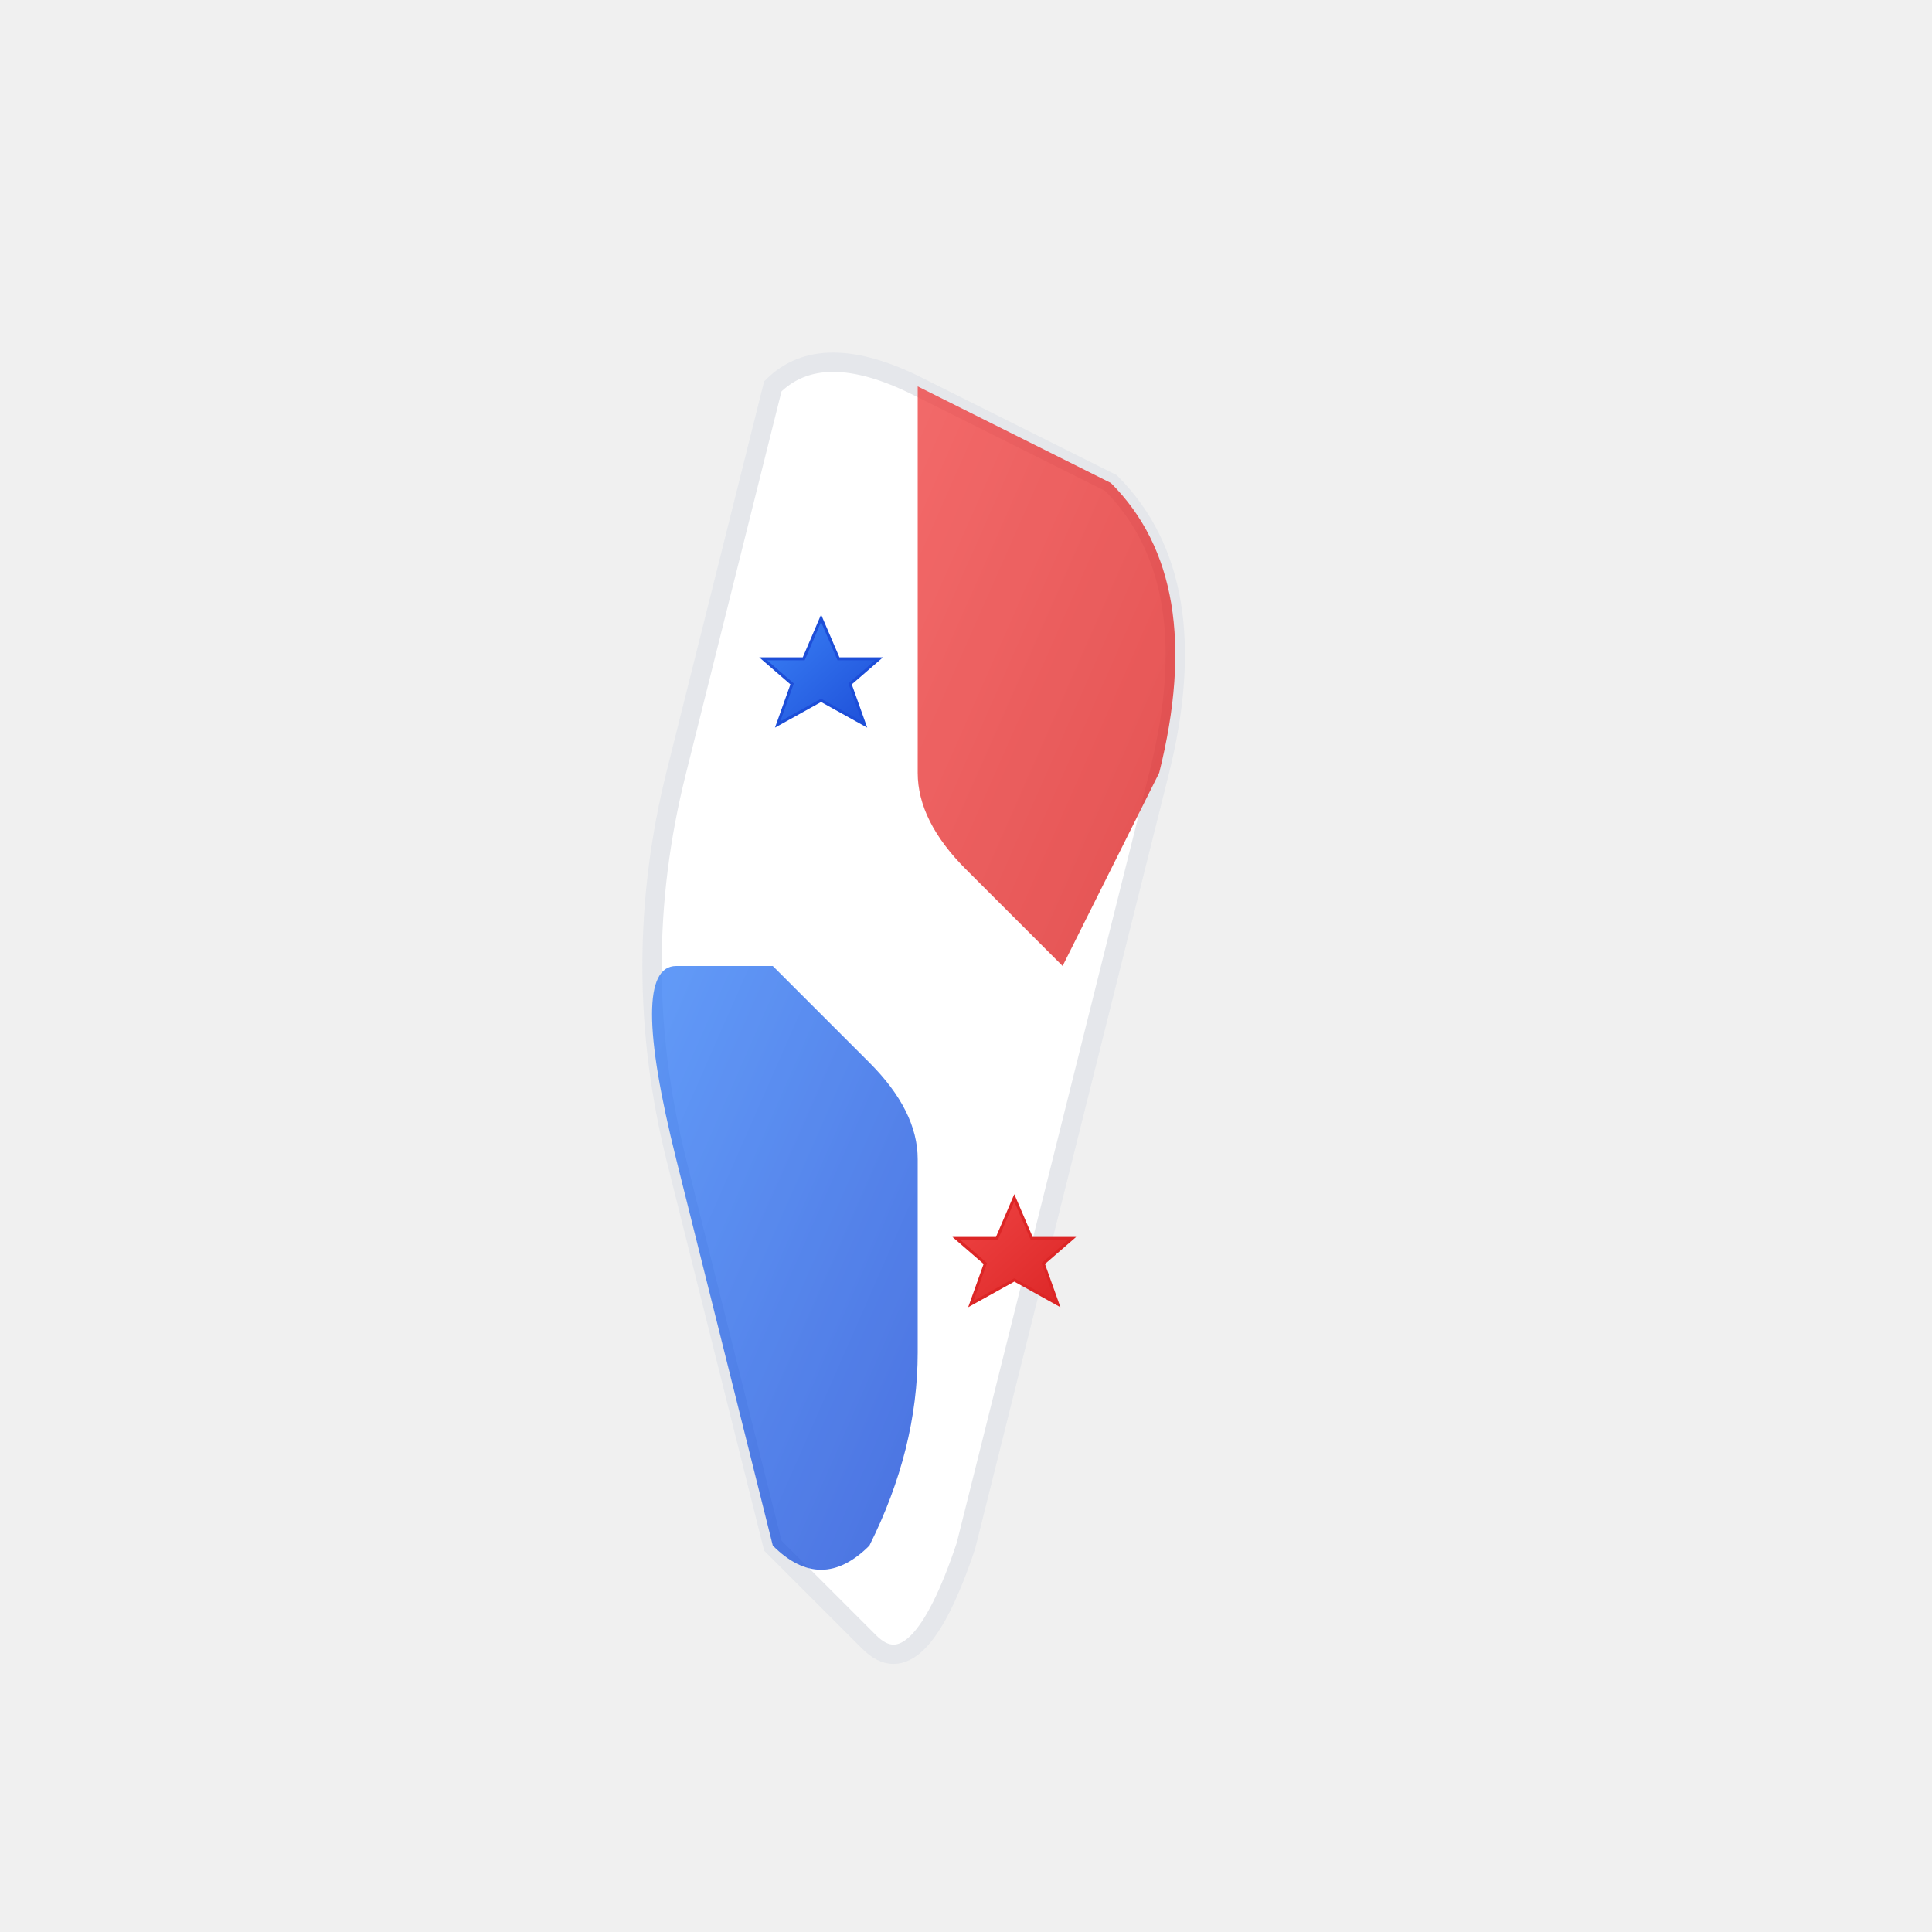
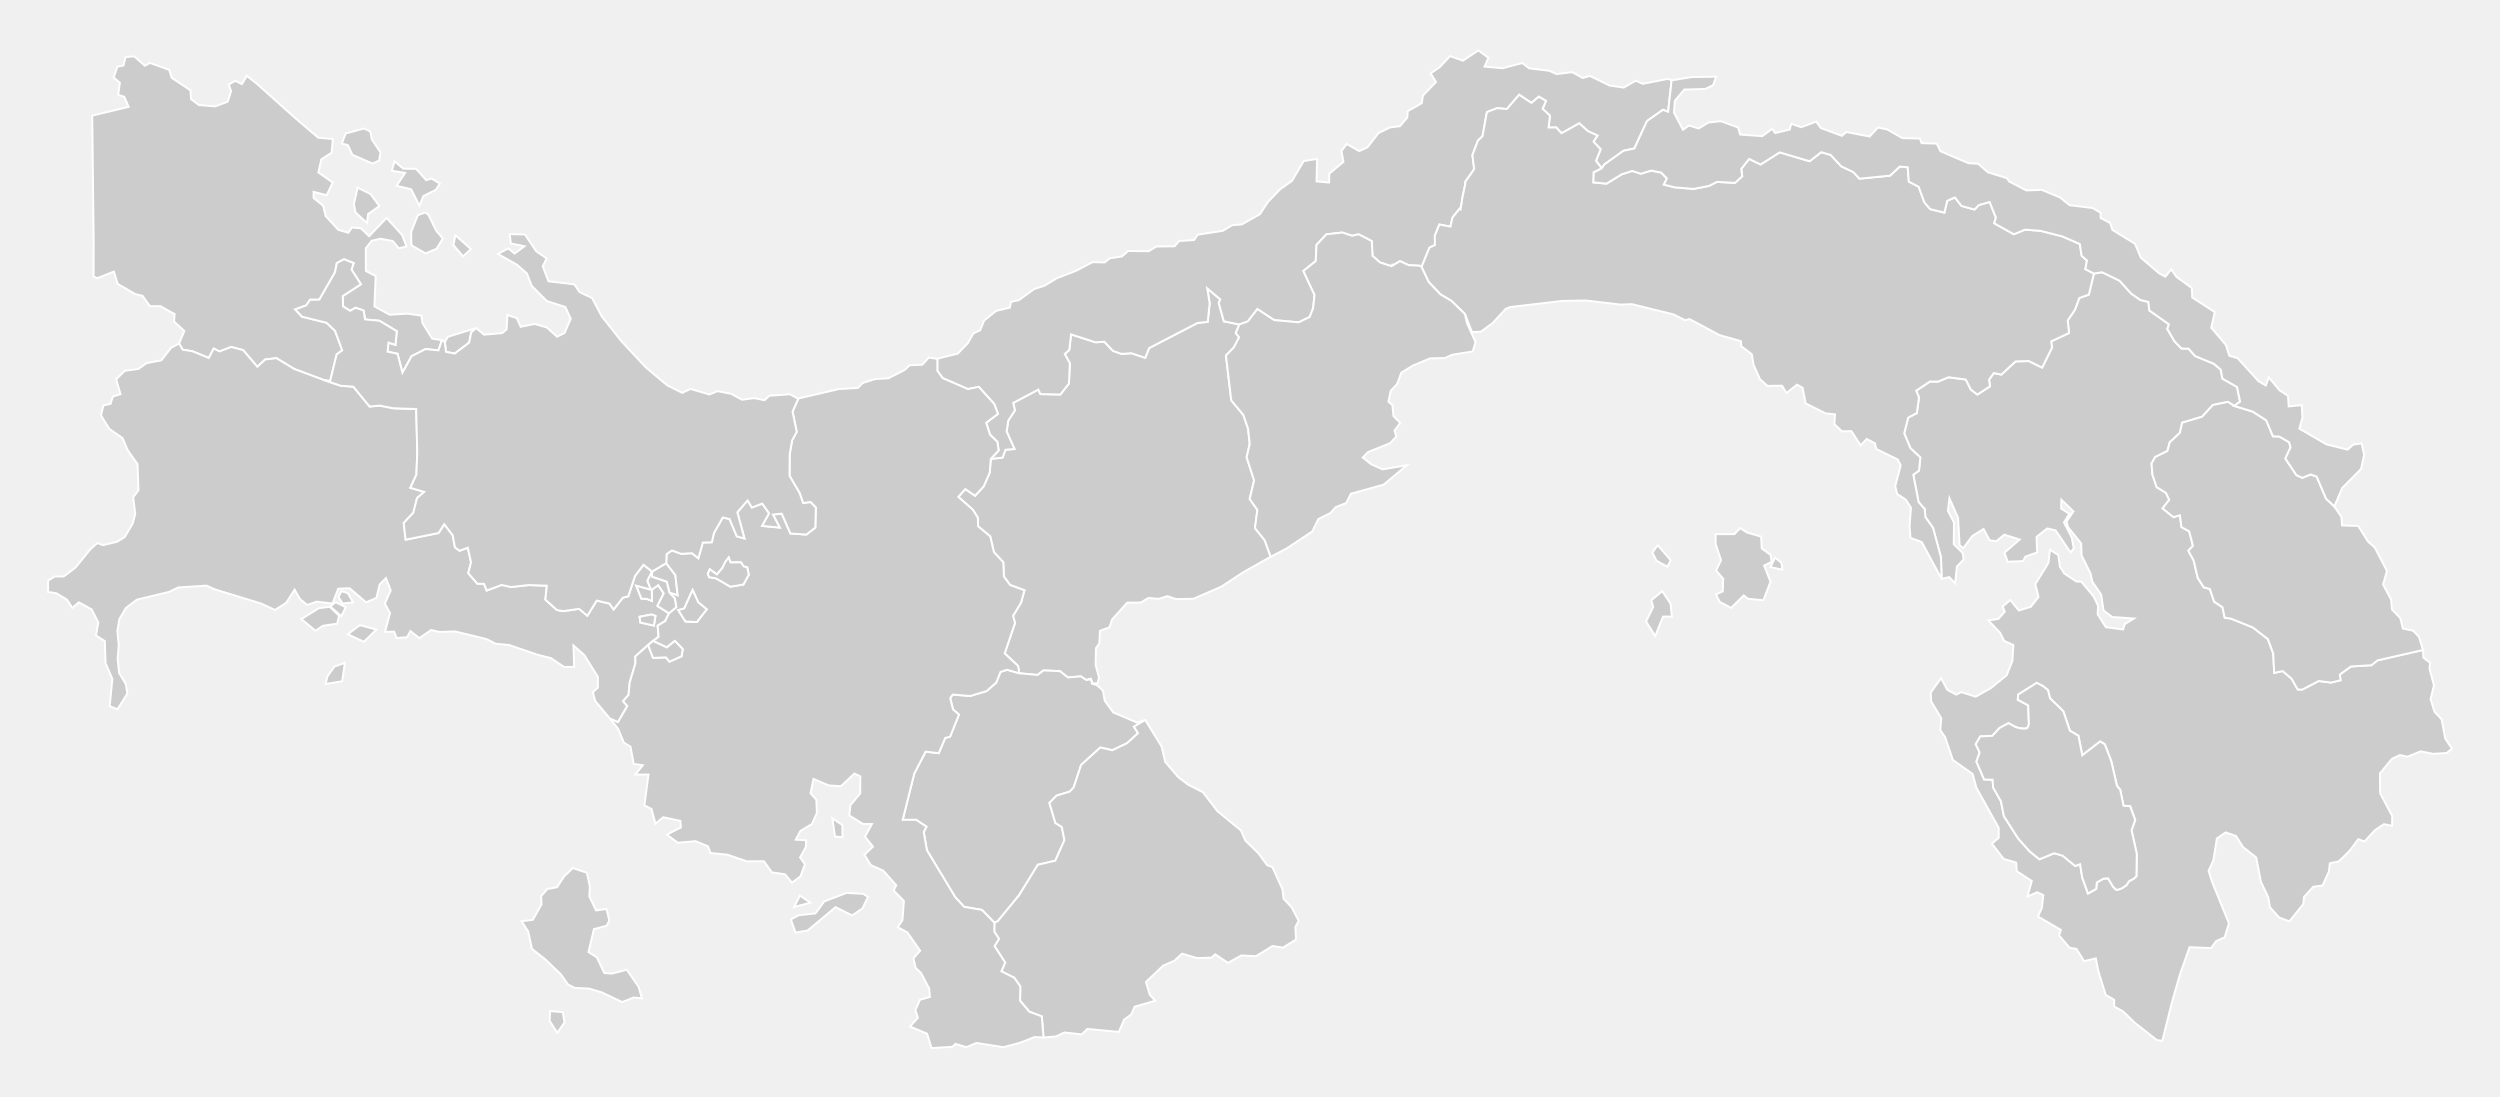
- <svg xmlns="http://www.w3.org/2000/svg" width="200" height="200" viewBox="0 0 200 200">
+ <svg xmlns="http://www.w3.org/2000/svg" xmlns:ns1="http://amcharts.com/ammap" version="1.1" viewBox="-12.24 525.172 636.477 279.068">
  <defs>
-     <linearGradient id="panamaRed" x1="0%" y1="0%" x2="100%" y2="100%">
-       <stop offset="0%" style="stop-color:#EF4444;stop-opacity:1" />
-       <stop offset="100%" style="stop-color:#DC2626;stop-opacity:1" />
-     </linearGradient>
-     <linearGradient id="panamaBlue" x1="0%" y1="0%" x2="100%" y2="100%">
-       <stop offset="0%" style="stop-color:#3B82F6;stop-opacity:1" />
-       <stop offset="100%" style="stop-color:#1D4ED8;stop-opacity:1" />
-     </linearGradient>
+     <style type="text/css">
+ 			.land
+ 			{
+ 				fill: #CCCCCC;
+ 				fill-opacity: 1;
+ 				stroke:white;
+ 				stroke-opacity: 1;
+ 				stroke-width:0.5;
+ 			}
+ 		</style>
+     <ns1:ammap projection="mercator" leftLongitude="-83.047" topLatitude="9.631" rightLongitude="-77.174" bottomLatitude="7.204" />
  </defs>
-   <path d="M80 40 Q85 35 95 40 Q105 45 115 50 Q125 60 120 80 Q115 100 110 120 Q105 140 100 160 Q95 175 90 170 Q85 165 80 160 Q75 140 70 120 Q65 100 70 80 Q75 60 80 40 Z" fill="#FFFFFF" stroke="#E5E7EB" stroke-width="2" />
-   <path d="M95 40 Q105 45 115 50 Q125 60 120 80 Q115 90 110 100 Q105 95 100 90 Q95 85 95 80 Q95 70 95 60 Q95 50 95 40 Z" fill="url(#panamaRed)" opacity="0.8" />
-   <path d="M80 100 Q85 105 90 110 Q95 115 95 120 Q95 130 95 140 Q95 150 90 160 Q85 165 80 160 Q75 140 70 120 Q65 100 70 100 Q75 100 80 100 Z" fill="url(#panamaBlue)" opacity="0.8" />
-   <g transform="translate(85,70)">
-     <path d="M0,-6 L1.8,-1.8 L6,-1.8 L3,0.8 L4.5,5 L0,2.5 L-4.5,5 L-3,0.8 L-6,-1.8 L-1.8,-1.8 Z" fill="url(#panamaBlue)" stroke="#1D4ED8" stroke-width="0.3" />
-   </g>
-   <g transform="translate(105,130)">
-     <path d="M0,-6 L1.8,-1.8 L6,-1.8 L3,0.8 L4.5,5 L0,2.5 L-4.5,5 L-3,0.8 L-6,-1.8 L-1.8,-1.8 Z" fill="url(#panamaRed)" stroke="#DC2626" stroke-width="0.3" />
+   <g>
+     <path id="PA-1" title="Bocas del Toro" class="land" d="M100.29,611.781l-0.903,2.599l-3.3,-0.331l-3.538,1.814l-2.339,4.207l-1.238,-4.828l-2.538,-0.533l0.231,-2.325l1.776,0.592l0.339,-3.485l-4.407,-2.646l-3.678,-0.349l-0.358,-2.261l-2.045,-0.709l-1.392,0.79l-1.807,-1.135l-0.069,-2.631l4.617,-3.017l-2.389,-3.712l0.539,-1.661l-2.454,-0.977l-1.826,0.972l-0.461,2.359l-3.998,6.961l-2.359,0.014l-0.963,1.435l-2.82,1.029l1.758,1.85l6.228,1.534l2.167,2.054l1.827,4.97l-1.417,1.053l-1.662,6.779l-1.657,-0.283l-7.478,-2.791l-4.528,-2.754l-2.87,0.33l-2.002,1.856l-3.619,-4.235l-3.044,-0.808l-2.96,1.146l-1.475,-0.748l-1.274,2.408l-4.152,-1.712l-2.485,-0.397l-0.926,-1.571l1.35,-3.188l-2.604,-2.411l0.118,-1.897l-3.587,-2.012l-2.681,-0.006l-1.902,-2.645l-1.847,-0.432l-4.466,-2.592l-0.964,-3.146l-4.289,1.724l-0.885,-0.492l0.014,-9.508l-0.363,-31.419l9.281,-2.242l-1.133,-2.563l-1.533,-0.48l0.426,-3.089l-1.59,-1.346l0.954,-2.73l1.552,-0.314l0.534,-2.141l2.207,-0.191l2.704,2.396l1.291,-0.718l4.93,1.769l0.604,2.013l4.784,3.191l0.152,2.229l1.972,1.513l4.16,0.353l3.219,-1.218l0.846,-2.665l-0.604,-1.68l1.654,-0.948l1.692,0.82l1.264,-2.099l2.495,1.977l9.814,8.784l5.854,4.985l3.729,0.351l-0.29,3.47l-2.638,1.688l-0.749,3.354l3.647,2.558l-1.534,3.242l-3.33,-0.874l0.006,1.576l2.423,1.973l0.64,2.629l3.219,3.493l2.542,0.762l0.897,-1.341l2.316,0.204l2.084,2.01l4.458,-4.662l3.938,4.342l1.129,2.942l-1.969,0.437l-1.534,-1.835l-3.127,-0.583l-2.257,0.525l-1.478,1.923l0.03,5.768l2.489,1.281l-0.319,7.717l3.851,2.127l4.632,-0.263l3.474,0.495l0.26,1.892l2.49,3.962L100.29,611.781zM80.43,557.884l1.592,0.757l0.406,2.042l2.2,3.266l-0.347,2.099l-1.681,0.758l-5.123,-2.215l-1.159,-2.479l-1.533,-0.379l0.984,-2.566L80.43,557.884zM88.188,566.25l2.257,1.865l3.244,0.06l2.576,2.856l1.361,-0.408l2.113,1.281l-1.072,1.633l-3.126,1.546l-1.014,2.446l-2.083,-4.166l-3.706,-0.904l2.142,-3.264l-3.358,-0.554L88.188,566.25zM78.809,572.954l3.271,1.604l2.259,3.089l-2.866,2.011l-0.29,2.273l-2.923,-2.711l-0.406,-2.098L78.809,572.954zM95.976,579.278l0.811,0.496l2.026,4.137l1.679,1.981l-1.592,2.622l-2.808,1.165l-3.591,-2.068l-0.058,-3.438l1.708,-4.225L95.976,579.278zM103.706,585.076l3.938,3.496l-1.998,1.895l-2.461,-2.914L103.706,585.076zM108.994,608.697l-1.268,1.11l-0.53,2.605l-3.677,2.779l-2.229,-0.441l-0.287,-2.502l0.792,-1.339L108.994,608.697z" />
+     <path id="PA-2" title="Coclé" class="land" d="M240.01,641.991L242.981,641.693L243.738,639.669L246.031,639.479L244.035,635.039L244.44,632.272L246.149,629.643L245.708,627.736L252.119,624.345L252.651,625.496L257.699,625.608L259.892,622.832L260.135,617.68L258.827,615.276L259.983,614.281L260.445,610.296L266.647,612.315L268.916,612.165L271.109,614.495L273.317,615.266L275.805,615.089L279.319,616.27L280.313,613.782L292.608,607.401L295.235,607.1L295.728,602.417L295.108,598.593L298.442,601.38L298.049,602.307L299.342,606.966L303.291,607.778L302.377,609.944L303.225,611.045L301.917,613.574L299.873,615.695L301.24,627.124L304.311,630.803L305.515,634.344L305.927,638.177L305.144,641.616L307.045,647.46L305.916,652.208L307.873,654.98L307.264,659.624L309.753,662.731L311.26,666.913L304.3,670.839L298.655,674.56L291.592,677.611L287.191,677.698L284.962,676.942L282.791,677.64L280.156,677.407L278.188,678.57L274.742,678.6L270.892,682.871L270.226,684.877L267.794,685.777L267.648,688.974L266.781,690.165L266.694,694.523L267.563,697.632L267.186,699.113L265.941,699.172L265.449,697.951L264.307,698.3L262.91,697.368L259.65,697.657L257.585,696.031L253.418,695.869L251.917,697.013L247.252,696.572L246.956,694.732L243.539,691.512L246.167,683.791L245.668,681.972L247.702,678.592L248.572,675.462L244.89,674.092L243.333,671.935L243.192,668.337L240.793,665.727L239.862,661.735L236.779,659.173L236.689,656.952L235.4,654.908L231.728,651.681L233.513,649.676L235.997,651.379L238.192,649.013L239.738,645.489z" />
+     <path id="PA-3" title="Colón" class="land" d="M413.34,545.637l-0.9,8.011l-1.303,-0.527l-4.055,2.853l-3.232,7.004l-2.766,0.581l-4.915,3.519l-0.629,0.97l-1.453,-1.956l1.183,-2.898l-1.814,-1.96l0.999,-1.555l-2.439,-1.122l-2.188,-1.99l-4.51,2.538l-1.349,-1.474h-1.961l0.364,-3.011l-1.876,-1.732l0.851,-2.023l-1.824,-1.077l-1.877,1.592l-3.122,-2.081l-3.119,3.634l-2.508,-0.215l-2.579,0.999l-1.124,6.161l-1.159,1.082l-1.409,3.705l0.444,3.513l-0.694,1.078l-1.563,2.187v0.582l-0.812,3.848l-0.087,0.757l-0.289,1.778l-0.173,-0.204l-1.883,2.331l-0.55,2.331l-2.808,-0.524l-1.162,2.864l0.037,2.358l-1.409,0.677l-1.896,4.646l-0.168,0.176l-0.469,-0.232l-2.75,-0.146l-2.229,-1.02l-2.126,1.297l-2.973,-0.983l-1.883,-1.683l-0.177,-3.729l-3.342,-1.74l-1.621,0.378l-2.57,-0.831l-4.039,0.462l-2.509,2.71l-0.184,4.095l-3.152,2.524l2.847,6.096l-0.374,3.422l-0.872,2.199l-2.815,1.357l-6.235,-0.566l-4.261,-2.809l-2.446,3.152l-2.142,0.767l-3.949,-0.813l-1.293,-4.659l0.393,-0.927l-3.333,-2.787l0.62,3.824l-0.493,4.683l-2.626,0.302l-12.296,6.381l-0.993,2.487l-3.514,-1.181l-2.488,0.177l-2.208,-0.771l-2.193,-2.33l-2.269,0.15l-6.202,-2.02l-0.462,3.985l-1.156,0.995l1.308,2.403l-0.243,5.152l-2.193,2.776l-5.048,-0.112l-0.532,-1.151l-6.411,3.392l0.442,1.906l-1.709,2.63l-0.405,2.767l1.997,4.439l-2.293,0.19l-0.757,2.024l-2.971,0.298l2.006,-2.163l-0.343,-2.183l-1.848,-1.771l-0.999,-3.081l3,-2.248l-0.948,-2.52l-3.932,-4.369l-2.764,0.574l-6.433,-2.789l-1.355,-1.875l0.002,-3.028l0.377,-0.111l1.039,-0.307l3.766,-0.902l2.577,-2.679l1.39,-2.445l1.736,-0.844l1.042,-2.476l3.01,-2.446l3.532,-0.845l0.261,-1.455l2.056,-0.466l3.85,-2.797l2.665,-0.873l3.184,-1.922l4.922,-1.894l4.053,-2.155l3.126,0.058l1.303,-1.049l3.098,-0.465l1.593,-1.399l5.21,0.059l1.969,-1.194l4.631,-0.059l1.159,-1.34l3.821,-0.262l0.897,-1.341l6.37,-0.99l2.431,-1.428l2.432,-0.204l4.63,-2.622l2.028,-3.089l3.039,-3.177l3.099,-2.215l2.981,-5.043l3.387,-0.524l-0.116,5.713l3.186,0.291l0.058,-2.272l3.59,-2.974l-0.492,-2.799l1.331,-1.778l3.185,1.831l2.113,-0.985l2.78,-3.615l2.923,-1.428l2.549,-0.321l1.881,-2.216l0.087,-1.604l3.59,-2.042l0.289,-1.924l3.329,-3.472l-1.36,-2.187l2.317,-1.604l2.633,-2.801l3.271,1.167l3.938,-2.625l2.548,1.896l-0.984,2.247l4.574,0.409l5.037,-1.314l1.766,1.342l5.064,0.613l1.942,0.846l3.908,-0.496l2.72,1.487l1.795,-0.524l5.039,2.45l3.589,0.524l3.039,-1.75l1.824,0.788l6.398,-1.255L413.34,545.637zM342.312,592.534h0.058l-0.347,0.088L342.312,592.534z" />
+     <path id="PA-4" title="Chiriquí" class="land" d="M153.764,670.682l-1.17,2.362l0.912,2.29l-3.753,-1.017l0.401,0.939l0.892,2.322l1.425,0.071l1.274,0.505l-0.044,-2.844l1.631,-1.174l1.408,2.094l-1.606,3.207l2.944,1.86l-0.939,1.979l-1.95,1.189l0.245,2.845l-1.408,1.042l-1.26,1.039l-3.262,2.909l0.035,1.733l-1.457,4.877l-0.287,3.186l-1.417,1.593l1.088,1.232l-2.378,4.125l-2.01,-0.905l-3.793,-4.526l-0.578,-2.209l1.274,-1.191v-2.729l-3.474,-5.549l-2.75,-2.441l0.173,5.463h-2.577l-3.329,-2.237l-3.445,-0.871l-7.208,-2.47l-3.416,-0.319l-2.345,-1.192l-8.019,-1.946l-3.908,0.146l-2.171,-0.495l-2.982,2.063l-2.286,-1.802l-0.838,1.569l-2.666,0.204l-0.636,-1.628l-2.317,0.059l1.273,-4.767l-1.33,-2.44l1.506,-3.343l-1.216,-3.139l-1.593,1.598l-0.839,3.459l-2.635,1.105l-4.197,-3.575l-2.895,0.117l-1.447,3.777l-3.996,-0.494l-2.462,0.843l-1.851,-1.541l-1.332,-2.354l-2.171,3.371l-2.837,1.802l-3.503,-1.627l-11.782,-3.604l-2.142,-0.959l-7.208,0.465l-2.345,1.134l-8.193,1.976l-2.809,2.151l-1.621,2.761l-0.521,2.993l0.347,3.721l-0.289,3.34l0.376,3.661l1.708,2.876l0.407,2.382l-2.521,4.009l-1.976,-0.784l0.672,-6.934l-1.739,-4.029l-0.18,-5.591l-2.249,-1.446l0.588,-3.32l-1.692,-3.327l-3.269,-1.788l-1.654,1.422l-1.362,-2.108l-2.712,-1.627l-2.08,-0.333L0,672.975l1.707,-1.024l2.276,-0.019l3.009,-2.27l3.685,-4.564l1.858,-1.664l1.424,0.532l3.613,-0.862l1.962,-1.235l2.019,-3.423l0.634,-2.485l-0.517,-4.198l1.348,-1.771l-0.25,-6.688l-2.458,-3.432l-1.35,-3.166l-3.355,-2.324l-2.142,-3.459l0.635,-2.544l1.811,-0.388l0.582,-1.852l1.935,-0.617l-1.085,-3.794l2.179,-2.145l3.471,-0.479l2.08,-1.475l3.771,-0.728l2.47,-3.184l2.033,-1.084l0.926,1.571l2.485,0.397l4.152,1.712l1.274,-2.408l1.475,0.748l2.96,-1.146l3.044,0.808l3.619,4.235l2.002,-1.856l2.87,-0.33l4.528,2.754l7.478,2.791l4.353,1.463l3.217,0.251l4.139,5.051l2.556,-0.239l3.55,0.685l5.744,0.182l0.283,10.932l-0.225,5.811l-1.545,3.317l3.513,1.051l-1.799,1.568l-0.951,3.741l-2.447,2.598l0.484,4.251l8.391,-1.698l1.436,-2.259l2.147,2.807l0.592,3.105l1.174,0.867l2.089,-0.793l0.828,3.743l-0.711,2.759l2.322,2.673l1.704,0.043l0.676,1.698l3.817,-1.421l2.386,0.525l4.447,-0.498l4.661,0.163l-0.381,3.541l2.927,2.635l1.537,0.314l4.119,-0.601l2.106,1.763l2.388,-3.867l3.234,0.765l1.063,1.5l2.34,-2.982l1.39,-0.376l1.729,-5.183l2.164,-2.841L153.764,670.682zM153.617,681.617l-3.017,0.578l0.172,1.45l3.466,0.788l0.394,-2.458L153.617,681.617zM153.764,670.682l3.609,-2.133l2.334,3.047l0.598,5.172l-2.113,-0.705l-0.697,-2.771l-3.724,-1.276L153.764,670.682zM74.698,675.663l1.621,0.523l1.332,2.326l-2.692,0.319l-1.043,-1.686L74.698,675.663zM73.25,678.512l2.548,1.249l-1.158,2.297l-2.808,-2.528L73.25,678.512zM71.716,679.646l2.345,2.267l-0.434,2.035l-3.677,0.552l-1.853,1.278l-3.619,-2.993l4.429,-2.761L71.716,679.646zM79.387,684.324l4.198,1.133l-3.184,3.108l-4.112,-1.916L79.387,684.324zM75.566,693.941l-0.695,4.678l-4.226,0.697l0.492,-1.976l1.766,-2.469L75.566,693.941z" />
+     <path id="PA-5" title="Darién" class="land" d="M520.841,594.819l2.078,-0.345l4.433,2.141l2.991,3.291l2.332,1.632l2.057,0.501l0.236,2.174l4.992,3.532l-0.419,1.177l1.817,3.113l1.781,1.864l1.813,0.031l1.659,1.884l4.807,1.977l1.729,1.503l0.417,2.259l3.73,2.147l0.772,3.72l-1.489,1.101l-1.629,-1.046l-3.813,0.812l-2.754,2.982l-5.064,1.516l-0.575,2.576l-2.595,2.431l-0.58,2.191l-3.119,1.544l-0.927,1.651l0.222,2.83l1.084,3.179l2.363,1.469l0.837,1.776l-1.693,2.176l2.782,2.225l1.614,-0.495l0.416,3.036l1.972,1.079l0.946,3.683l-1.176,1.244l1.355,2.485l1.04,4.417l1.515,2.406l1.561,0.434l1.105,3.233l2.113,1.406l0.572,2.669l1.537,0.217l5.626,2.262l3.828,2.964l1.369,3.689l0.234,4.92l2.141,-0.478l2.294,1.958l1.565,2.738l1.108,0.041l4.253,-2.196l3.111,0.403l2.418,-0.588l-0.18,-1.465l2.851,-2.053l5.192,-0.31l1.559,-1.243l11.567,-2.645l0.122,1.976l1.705,1.271l-0.165,1.537l1.135,4.224l-0.857,3.529l1.012,3.215l1.802,1.918l0.924,4.895l1.697,2.569l-1.321,1.095l-3.427,0.22l-3.23,-0.64l-3.313,1.368l-1.944,-0.411l-2.087,0.993l-2.999,3.669l0.047,5.062l3.062,5.782l-0.013,2.498l-2.088,-0.416l-2.312,1.565l-2.634,2.846l-1.587,-0.581l-2.218,2.979l-2.758,2.671l-2.256,0.471l-0.233,2.081l-1.644,3.596l-2.338,0.303l-2.368,2.589l-0.159,1.795l-3.576,4.439l-2.568,-0.985l-2.372,-2.61l-0.4,-2.515l-1.892,-3.974l-1.202,-6.206l-3.354,-2.64l-1.779,-2.807l-2.653,-0.923l-2.229,1.559l-0.903,5.62l-1.204,2.582l0.836,2.719l4.347,10.688l-1.089,3.534l-2.158,0.976l-1.307,1.779l-5.471,-0.23l-2.394,6.756l-2.108,7.305l-2.434,9.773l-1.354,-0.155l-5.676,-4.463l-2.953,-2.87l-2.286,-1.247l0.028,-1.682l-2.171,-1.276l-1.882,-6.061l-0.637,-3.247l-2.982,0.725l-1.968,-3.133l-1.737,-0.29l-2.663,-3.132l0.464,-1.393l-5.849,-3.423l1.011,-2.205l0.35,-3.249l-1.563,-0.726l-2.461,1.103l1.101,-3.976l-3.85,-2.495l-0.116,-2.177l-3.185,-0.928l-3.012,-3.889l1.737,-1.509v-2.525l-5.703,-10.275l-0.926,-3.426l-5.038,-3.572l-1.997,-5.865l-1.216,-1.742l0.261,-2.991l-2.577,-4.328l-0.115,-2.236l2.635,-3.66l1.592,2.963l2.287,1.22l1.273,-0.64l3.677,1.162l3.938,-2.235l3.937,-3.226l1.447,-3.631l0.261,-4.039l-2.344,-1.075l-1.016,-2.033l-3.01,-3.168l2.576,-0.407l1.621,-1.831l-0.578,-1.278l1.969,-1.686l2.17,2.674l3.069,-0.959l1.939,-2.499l-0.811,-3.256l3.329,-5.407l0.405,-3.372l2.113,1.366l0.405,2.937l1.13,1.773l3.097,2.034l1.217,0.029l3.155,3.778l1.129,2.413l-0.116,2.093l2.085,3.312l4.399,0.582l0.435,-1.365l2.316,-1.425l-5.5,-0.378l-2.229,-1.656l-0.608,-4.04l-2.257,-3.313l-0.464,-2.093l-2.259,-4.593l-0.116,-3.053l-3.357,-4.158l-0.348,-1.425l1.738,-2.559l-3.069,-2.967l-0.059,2.239l2.085,1.337l-1.36,2.211l1.997,3.867l0.492,2.732l-0.812,1.019l-3.821,-5.612l-2.142,-0.494l-2.692,2.152l0.145,3.954l-2.981,1.075l-0.608,1.134l-3.908,0.174l-0.81,-2.325l3.85,-3.343l-3.908,-1.223l-2.026,1.658l-1.732,-0.236l-1.51,-2.875l-2.866,1.773l-2.287,3.082l-0.951,-0.703l-0.389,-6.977l-2.2,-5.003l-0.396,3.208l1.553,2.99l-0.063,5.488l2.278,2.271l0.227,1.661l-1.714,1.771l-0.429,4.275l-1.535,-1.6l-1.917,0.466l-0.161,-5.479l-2.026,-7.498l-1.942,-2.756l-0.165,-2.013l-1.577,-1.823l-1.343,-6.933l1.447,-1.056l0.346,-3.341l-2.512,-2.365l-1.597,-3.792l1.014,-3.996l2.199,-1.151l0.563,-3.953l-0.716,-1.758l3.521,-2.354l1.99,0.052l2.709,-1.117l4.398,0.57l1.31,2.586l1.648,1.246l3.214,-2.09l-0.245,-1.691l1.196,-1.692l1.924,0.397l3.629,-3.363l3.373,-0.092l3.392,1.674l2.525,-5.116l-0.224,-1.573l4.538,-2.107l-0.323,-3.213l1.833,-2.713l1.105,-2.996l2.442,-0.872L520.841,594.819zM500.938,710.288l-1.84,-0.997l-2.263,1.213l-1.842,2.01l-3.063,0.156l-1.173,1.965l1.006,2.107l-0.823,2.345l1.954,4.525l2.171,0.071l0.125,1.971l1.979,3.49l0.777,3.827l3.641,5.696l2.896,3.238l2.501,2.038l3.737,-1.542l2.151,0.597l3.219,2.652l1.249,-0.462l0.519,3.326l1.482,4.136l2.074,-1.16l0.183,-1.664l1.683,-0.949l1.186,-0.084l1.228,2.092l0.751,0.754l0.433,0.06l1.07,-0.359l1.188,-0.811l0.663,-1.019l1.095,-0.563l0.783,-0.692l0.094,-5.647l-1.341,-6.064l0.93,-2.61l-1.289,-3.504l-1.688,-0.12l-0.822,-4.017l-0.859,-1.076l-1.43,-6.237l-1.641,-4.301l-1.17,-0.748l-4.579,3.539l-0.977,-4.973l-2.181,-1.298l-1.652,-4.912l-0.597,-0.621l-2.794,-2.691l-0.526,-2.096l-1.251,-1.017l-1.624,-0.832l-4.715,2.984l-0.094,1.312l2.652,1.421l0.183,4.871l-0.356,0.817l-0.232,0.168l-0.486,0.081l-1.092,-0.076L500.938,710.288z" />
+     <path id="PA-6" title="Herrera" class="land" d="M247.252,696.572L251.917,697.013L253.418,695.869L257.585,696.031L259.65,697.657L262.91,697.368L264.307,698.3L265.479,698.125L265.825,699.288L266.896,699.52L268.547,700.943L269.01,703.558L271.181,706.549L277.174,709.104L279.316,708.466L276.443,710.18L277.491,711.835L274.715,714.375L270.958,716.177L267.907,715.476L263.008,719.905L261.107,725.642L260.105,726.705L256.73,727.746L254.932,729.577L256.46,734.695L258.084,735.713L258.758,739.052L256.436,744.296L251.983,745.332L247.224,753.072L241.77,759.718L240.922,760.074L237.742,756.828L233.21,756.044L230.956,753.592L223.74,741.639L222.919,736.994L223.635,735.641L221,733.893L217.569,733.899L220.518,722.104L223.41,716.541L226.756,716.916L228.4,713.045L229.648,712.71L231.893,707.111L230.38,705.793L229.669,702.895L230.308,701.992L234.73,702.372L238.94,701.104L241.392,698.943L242.474,696.237L244.148,695.688z" />
+     <path id="PA-7" title="Los Santos" class="land" d="M279.316,708.466L283.485,715.232L284.412,719.151L287.683,722.985L290.23,724.93L294.024,726.875L297.7,731.693L303.692,736.599L304.821,739.183L308.151,742.433L310.351,745.422L311.711,745.943L314.258,751.573L314.549,753.981L316.604,756.186L318.398,759.609L317.559,761.146L317.704,764.366L314.403,766.426L311.711,766.02L307.543,768.601L303.778,768.427L300.392,770.313L297.148,768.137L296.194,768.978L292.517,769.093L288.695,767.963L286.814,769.731L283.861,771.037L279.49,775.184L280.503,778.461L281.864,779.939L276.624,781.476L275.755,783.448L273.96,784.752L272.601,787.883L264.581,787.13L263.163,788.521L258.762,788.028L256.619,789.043L253.418,789.304L252.985,783.938L249.825,782.752L247.456,779.959L247.512,776.294L245.977,774.104L242.704,772.452L243.662,770.232L240.959,766.044L242.081,764.193L240.88,762.318L240.922,760.074L241.77,759.718L247.224,753.072L251.983,745.332L256.436,744.296L258.758,739.052L258.084,735.713L256.46,734.695L254.932,729.577L256.73,727.746L260.105,726.705L261.107,725.642L263.008,719.905L267.907,715.476L270.958,716.177L274.715,714.375L277.491,711.835L276.443,710.18z" />
+     <path id="PA-8" title="Panamá" class="land" d="M349.78,592.883l1.896,-4.646l1.409,-0.677l-0.037,-2.358l1.162,-2.864l2.808,0.524l0.55,-2.331l1.883,-2.331l0.173,0.204l0.289,-1.778l0.087,-0.757l0.812,-3.848v-0.582l1.563,-2.187l0.694,-1.078l-0.444,-3.513l1.409,-3.705l1.159,-1.082l1.124,-6.161l2.579,-0.999l2.508,0.215l3.119,-3.634l3.122,2.081l1.877,-1.592l1.824,1.077l-0.851,2.023l1.876,1.732l-0.364,3.011h1.961l1.349,1.474l4.51,-2.538l2.188,1.99l2.439,1.122l-0.999,1.555l1.814,1.96l-1.183,2.898l1.453,1.956l-2.023,1.019l-0.075,2.548l3.328,0.312l3.877,-2.389l2.669,-0.847l2.184,0.713l2.649,-0.801l2.519,0.496l1.486,1.508l-0.777,1.573l2.753,0.686l4.808,0.4l3.907,-0.76l2.06,-1.023l4.568,0.25l1.842,-1.676l-0.246,-1.882l2.004,-2.546l2.914,1.415l4.872,-3.078l7.626,2.259l2.939,-2.313l2.405,0.7l2.712,2.919l3.056,1.442l1.545,1.687l7.798,-0.766l2.486,-2.317l2.017,0.179l0.288,3.65l2.515,1.329l1.433,3.937l1.514,1.745l3.595,0.887l0.719,-3.016l1.958,-0.847l1.693,2.17l3.296,0.91l1.074,-1.134l2.78,-0.8l1.598,3.992l-0.427,1.443l4.999,2.791l2.825,-1.178l3.898,0.295l5.572,1.408l4.495,1.973l0.46,2.976l1.361,1.216l-0.406,2.183l2.159,1.135l-1.28,5.355l-2.442,0.872l-1.105,2.996l-1.833,2.713l0.323,3.213l-4.538,2.107l0.224,1.573l-2.525,5.116l-3.392,-1.674l-3.373,0.092l-3.629,3.363l-1.924,-0.397l-1.196,1.692l0.245,1.691l-3.214,2.09l-1.648,-1.246l-1.31,-2.586l-4.398,-0.57l-2.709,1.117l-1.99,-0.052l-3.521,2.354l0.716,1.758l-0.563,3.953l-2.199,1.151l-1.014,3.996l1.597,3.792l2.512,2.365l-0.346,3.341l-1.447,1.056l1.343,6.933l1.577,1.823l0.165,2.013l1.942,2.756l2.026,7.498l0.161,5.479l-5.06,-9.391l-2.866,-1.046l-0.231,-2.938l0.347,-4.74l-1.302,-2.064l-2.2,-1.425l-0.493,-2.007l1.391,-5.265l-0.753,-1.513l-5.472,-2.677l-0.318,-1.426l-2.113,-1.135l-1.534,1.63l-2.346,-3.608l-2.432,0.029l-1.911,-1.804l0.145,-2.503l-2.402,-0.261l-5.065,-2.532l-0.781,-3.987l-1.419,-0.786l-2.664,2.125l-1.157,-1.862l-3.677,0.058l-1.94,-1.746l-1.621,-3.639l-0.463,-2.678l-2.722,-2.097v-1.223l-5.529,-1.571l-7.613,-4.077l-1.071,0.321l-2.952,-1.485l-10.626,-2.621l-2.867,0.116l-8.887,-1.048l-6.021,0.116l-13.172,1.544l-1.187,0.466l-3.329,3.64l-3.012,2.184l-2.229,0.088l-1.794,-4.585l-3.452,-3.358l-2.827,-1.683l-2.976,-3.145l-1.846,-3.897L349.78,592.883zM342.369,592.534h-0.058l-0.289,0.088L342.369,592.534zM430.783,659.617l1.766,1.133l3.59,1.045l0.145,2.996l2.258,1.658l0.26,1.773l-1.91,0.93l1.621,4.128l-1.823,4.709l-3.909,-0.378l-1.07,-0.843l-3.243,3.167l-2.894,-1.54l-0.927,-1.889l1.708,-0.785l0.115,-3.197l-1.795,-2.093l1.245,-2.647l-1.36,-4.068l-0.029,-2.559l4.807,-0.002L430.783,659.617zM409.795,663.978l3.299,3.807l-0.811,1.688l-2.778,-1.541l-1.071,-2.094L409.795,663.978zM441.523,670.199l-3.012,-0.64l1.158,-2.413l1.622,1.308L441.523,670.199zM410.951,675.693l2.114,3.167l0.348,3.284h-2.259l-1.997,4.97l-2.316,-3.72l1.794,-3.691l-0.462,-1.714L410.951,675.693z" />
+     <path id="PA-9" title="Veraguas" class="land" d="M226.396,616.539l-0.002,3.028l1.355,1.875l6.433,2.789l2.764,-0.574l3.932,4.369l0.948,2.52l-3,2.248l0.999,3.081l1.848,1.771l0.343,2.183l-2.006,2.163l-0.271,3.498l-1.546,3.523l-2.195,2.366l-2.484,-1.703l-1.785,2.005l3.672,3.228l1.289,2.044l0.09,2.221l3.083,2.563l0.932,3.991l2.398,2.61l0.142,3.598l1.557,2.157l3.682,1.37l-0.87,3.13l-2.034,3.38l0.499,1.819l-2.629,7.721l3.417,3.221l0.296,1.84l-3.104,-0.885l-1.674,0.55l-1.082,2.706l-2.452,2.161l-4.21,1.268l-4.422,-0.38l-0.639,0.902l0.711,2.898l1.513,1.318l-2.244,5.599l-1.249,0.335l-1.644,3.871l-3.346,-0.375l-2.892,5.563l-2.948,11.796l3.431,-0.007l2.635,1.748l-0.716,1.354l0.821,4.645l7.216,11.953l2.255,2.452l4.532,0.784l3.18,3.246l-0.042,2.244l1.201,1.875l-1.122,1.851l2.703,4.188l-0.958,2.22l3.273,1.651l1.535,2.19l-0.056,3.665l2.369,2.793l3.161,1.186l0.433,5.366l-2.271,-0.115l-3.821,1.507l-4.139,1.073l-6.833,-1.073l-2.576,1.073l-2.78,-0.841l-0.752,0.754L224.92,792l-1.129,-3.653l-4.344,-1.826l1.998,-2.232l-0.637,-1.942l1.158,-2.638l2.547,-0.726l-0.202,-2.146l-2.056,-3.944l-1.39,-1.334l-0.55,-2.406l1.708,-1.943l-3.271,-4.67l-2.434,-1.307l1.189,-1.798l0.375,-4.873l-2.606,-2.699l0.667,-1.305l-3.3,-3.715l-3.186,-1.421l-1.621,-2.642l2.172,-2.061l-2.027,-2.524l1.766,-3.222l-2.287,-0.028l-3.476,-2.178l0.291,-2.612l2.49,-2.99l0.029,-4.325l-1.506,-0.726l-3.444,3.222l-3.127,-0.203l-3.851,-1.654l-0.752,3.658l1.476,1.654l0.145,3.339l-1.245,2.815l-2.981,1.799l-1.159,2.206l2.635,0.145l-0.058,1.712l-1.478,2.671l1.246,1.741l-1.158,3.075l-2.143,1.597l-1.794,-2.147l-3.33,-0.465l-2.026,-2.843l-4.342,0.028l-4.893,-1.684l-4.371,-0.435l-0.637,-1.712l-3.156,-1.307l-4.517,0.406l-2.779,-2.061l3.56,-1.857l-0.145,-1.653l-4.342,-0.93l-1.997,1.625l-1.014,-3.744l-1.794,-0.929l1.042,-7.81h-3.359l1.911,-2.381l-2.315,-0.319l-0.811,-4.385l-1.708,-1.073l-1.447,-3.485l-2.056,-2.589l2.01,0.905l2.378,-4.125l-1.088,-1.232l1.417,-1.593l0.287,-3.186l1.457,-4.877l-0.035,-1.733l3.262,-2.909l1.256,3.274l3.279,-0.139l0.903,1.097l3.094,-1.377l0.269,-1.847l-1.998,-2.048l-2.063,1.657l-3.479,-1.657l1.408,-1.042l-0.245,-2.845l1.95,-1.189l0.939,-1.979l1.862,-1.561l-0.392,-2.226l-1.355,-1.45l2.113,0.705l-0.598,-5.172l-2.334,-3.047l0.097,-2.32l1.355,-0.918l2.401,0.87l2.683,-0.177l1.632,1.286l1.158,-3.982l2.279,-0.08l0.543,-2.353l2.242,-3.947l1.72,0.373l1.866,4.418l1.941,0.544l-1.817,-6.667l2.622,-3.011l1.102,1.8l2.625,-1.007l1.753,2.497l-1.776,3.185l4.478,0.437l-1.745,-3.319l2.253,-0.24l2.214,5.063l4.053,0.267l2.281,-1.776l0.132,-5.104l-1.335,-1.363l-1.895,0.255l-0.919,-2.604l-2.552,-4.366l0.045,-5.52l0.611,-3.496l1.176,-2.166l-1.063,-5.172l1.457,-3.267l0.016,-0.059l10.377,-2.416l4.749,-0.261l1.273,-1.281l3.156,-0.989l3.387,-0.204l4.14,-2.125l1.273,-1.193l3.186,-0.116l1.679,-1.834L226.396,616.539zM167.684,680.293l-2.169,-1.771l-1.419,-3.145l-2.146,4.722l-1.513,0.397l1.839,2.9l2.905,0.135L167.684,680.293zM172.44,668.195l-0.805,1.646l-1.361,1.577l-1.817,-1.306l-0.487,1.141l0.322,0.851l1.774,0.308l3.627,2.118l0.691,-0.096l2.651,-0.457l1.347,-2.482l-0.388,-1.856l-0.929,-0.273l-0.648,-1.021l-2.689,0.032l-0.446,-1.257L172.44,668.195zM199.675,733.493l2.547,1.742l0.029,3.105l-1.911,-0.203L199.675,733.493zM130.513,773.182l-3.995,-3.827l-3.329,-2.61l-0.956,-4.438l-1.678,-2.582l2.865,-0.377l2.2,-3.916l-0.086,-2.118l1.563,-1.799l2.49,-0.465l1.794,-2.756l2.201,-2.118l3.589,1.189l0.753,3.511l-0.116,2.524l1.708,3.569l2.664,-0.378l0.694,2.959l-0.666,1.306l-3.241,0.869l-1.391,5.831l2.113,1.334l1.911,4.002l1.969,0.146l3.763,-0.986l2.982,4.321l0.869,2.957l-2.084,-0.203l-2.953,1.16l-5.095,-2.436l-3.301,-0.986l-3.733,-0.202l-1.652,-0.87L130.513,773.182zM203.265,752.501l4.284,0.231l1.187,0.784l-1.418,2.959l-2.606,1.741l-4.227,-2.089l-7.121,5.947l-3.068,0.521l-1.188,-3.365l1.969,-1.044l4.284,-0.464l2.23,-3.047L203.265,752.501zM191.396,753.169l2.664,1.827l-4.111,1.073L191.396,753.169zM127.821,782.578l3.243,0.29l0.405,2.609l-1.824,2.638l-1.968,-3.073L127.821,782.578z" />
+     <path id="PA-10" title="Panamá Oeste" class="land" d="M349.623,593.049L351.469,596.946L354.444,600.091L357.271,601.773L360.724,605.132L361.245,607.475L363.416,612.278L362.691,614.665L357.481,615.48L355.629,616.325L351.835,616.411L347.464,618.246L344.541,620.021L343.47,622.902L341.819,624.679L341.239,627.444L342.254,628.316L342.514,631.08L344.251,632.855L342.804,634.775L343.238,636.348L341.616,638.034L336.116,640.216L334.697,641.643L336.782,643.329L339.734,644.668L345.931,643.62L339.996,648.563L331.687,650.862L330.5,653.247L327.837,654.266L326.476,655.777L323.407,657.318L321.844,660.488L315.302,664.82L311.26,666.913L309.753,662.731L307.264,659.624L307.873,654.98L305.916,652.208L307.045,647.46L305.144,641.616L305.927,638.177L305.515,634.344L304.311,630.803L301.24,627.124L299.873,615.695L301.917,613.574L303.225,611.045L302.377,609.944L303.291,607.778L305.433,607.012L307.879,603.859L312.14,606.668L318.375,607.234L321.19,605.877L322.063,603.678L322.437,600.256L319.59,594.16L322.742,591.636L322.926,587.541L325.435,584.831L329.474,584.369L332.044,585.2L333.665,584.822L337.007,586.563L337.184,590.291L339.066,591.974L342.039,592.957L344.165,591.66L346.394,592.68L349.144,592.826L349.612,593.059z" />
+     <path id="PA-EM" title="Emberá" class="land" d="M604.626,690.646l-11.567,2.645l-1.559,1.243l-5.192,0.31l-2.851,2.053l0.18,1.465l-2.418,0.588l-3.111,-0.403l-4.253,2.196l-1.108,-0.041l-1.565,-2.738l-2.294,-1.958l-2.141,0.478l-0.234,-4.92l-1.369,-3.689l-3.828,-2.964l-5.626,-2.262l-1.537,-0.217l-0.572,-2.669l-2.113,-1.406l-1.105,-3.233l-1.561,-0.434l-1.515,-2.406l-1.04,-4.417l-1.355,-2.485l1.176,-1.244l-0.946,-3.683l-1.972,-1.079l-0.416,-3.036l-1.614,0.495l-2.782,-2.225l1.693,-2.176l-0.837,-1.776l-2.363,-1.469l-1.084,-3.179l-0.222,-2.83l0.927,-1.651l3.119,-1.544l0.58,-2.191l2.595,-2.431l0.575,-2.576l5.064,-1.516l2.754,-2.982l3.813,-0.812l1.629,1.046l4.707,1.433l3.441,2.226l1.691,4.06l1.664,0.073l2.468,1.462l0.354,1.304l-1.307,2.836l2.796,4.201l1.521,0.704l2.091,-0.861l1.565,0.557l2.387,5.616l2.091,1.97l1.82,2.678l0.143,2.161l4.127,0.128l2.485,3.979l1.725,1.508l3.096,5.959l-0.977,3.461l2.053,3.887l0.191,2.452l2.141,2.231l0.652,2.641l2.585,0.55l1.515,1.548L604.626,690.646zM509.155,700.878l0.526,2.096l2.794,2.691l0.597,0.621l1.652,4.912l2.181,1.298l0.977,4.973l4.579,-3.539l1.17,0.748l1.641,4.301l1.43,6.237l0.859,1.076l0.822,4.017l1.688,0.12l1.289,3.504l-0.93,2.61l1.341,6.064l-0.094,5.647l-0.783,0.692l-1.095,0.563l-0.663,1.019l-1.188,0.811l-1.07,0.359l-0.433,-0.06l-0.751,-0.754l-1.228,-2.092l-1.186,0.084l-1.683,0.949l-0.183,1.664l-2.074,1.16l-1.482,-4.136l-0.519,-3.326l-1.249,0.462l-3.219,-2.652l-2.151,-0.597l-3.737,1.542l-2.501,-2.038l-2.896,-3.238l-3.641,-5.696l-0.777,-3.827l-1.979,-3.49l-0.125,-1.971l-2.171,-0.071l-1.954,-4.525l0.823,-2.345l-1.006,-2.107l1.173,-1.965l3.063,-0.156l1.842,-2.01l2.263,-1.213l1.84,0.997l1.201,0.319l1.092,0.076l0.486,-0.081l0.232,-0.168l0.356,-0.817l-0.183,-4.871l-2.652,-1.421l0.094,-1.312l4.715,-2.984l1.624,0.832L509.155,700.878z" />
+     <path id="PA-KY" title="Guna Yala" class="land" d="M582.048,654.1L579.957,652.13L577.57,646.514L576.005,645.957L573.914,646.818L572.393,646.114L569.597,641.913L570.903,639.077L570.55,637.773L568.082,636.312L566.418,636.238L564.727,632.179L561.285,629.953L556.578,628.521L558.067,627.42L557.295,623.7L553.564,621.553L553.147,619.294L551.418,617.791L546.611,615.814L544.952,613.931L543.14,613.899L541.358,612.035L539.541,608.922L539.96,607.745L534.968,604.213L534.731,602.039L532.675,601.538L530.343,599.906L527.352,596.615L522.919,594.475L520.841,594.819L518.682,593.685L519.088,591.502L517.727,590.286L517.267,587.311L512.771,585.338L507.199,583.93L503.301,583.635L500.476,584.813L495.477,582.021L495.903,580.578L494.306,576.586L491.525,577.386L490.451,578.52L487.155,577.609L485.462,575.439L483.504,576.286L482.785,579.302L479.19,578.415L477.677,576.67L476.244,572.733L473.729,571.404L473.441,567.754L471.425,567.575L468.938,569.893L461.141,570.658L459.596,568.972L456.54,567.529L453.828,564.61L451.423,563.91L448.483,566.223L440.857,563.964L435.985,567.042L433.071,565.627L431.067,568.173L431.313,570.055L429.472,571.73L424.903,571.48L422.844,572.504L418.937,573.264L414.129,572.863L411.376,572.178L412.153,570.604L410.667,569.097L408.148,568.601L405.499,569.401L403.315,568.688L400.646,569.535L396.77,571.924L393.441,571.612L393.517,569.064L395.54,568.046L396.169,567.076L401.084,563.558L403.85,562.977L407.082,555.973L411.137,553.12L412.439,553.647L413.34,545.637L418.421,544.791L424.674,544.703L423.893,546.861L421.867,547.824L416.568,547.97L414.166,550.828L413.934,553.831L416.221,558.205L417.784,557.126L420.216,557.884L422.705,556.368L425.832,556.019L430.261,557.622L430.782,559.429L436.4,559.837L438.946,557.972L439.699,559.05L443.404,558.146L443.781,556.688L446.328,557.563L450.15,556.134L451.336,557.768L456.692,559.75L457.821,558.788L463.757,559.927L465.87,557.65L468.186,558.116L472.095,560.333L476.553,560.449L476.986,561.616L480.837,561.732L481.792,563.686L488.914,566.717L491.375,566.862L493.836,569.021L498.699,570.535L499.279,571.38L503.649,573.653L507.559,573.509L512.189,575.432L514.648,577.405L520.557,578.142L522.549,579.332L522.554,580.678L524.956,581.931L525.564,583.707L531.297,587.232L532.802,590.787L537.435,594.748L539.055,595.621L540.531,593.758L541.922,595.709L545.771,598.476L545.888,600.923L551.62,604.62L550.723,608.609L554.429,612.977L555.325,615.742L557.411,616.354L562.766,622.232L564.618,623.311L565.371,621.244L568.093,624.533L570.264,625.959L570.438,628.637L573.767,628.316L573.94,631.488L573.158,634.311L580.048,638.297L585.433,639.663L586.881,638.354L588.994,638.063L589.646,640.927L588.867,644.546L584.068,649.406z" />
+     <path id="PA-NB" title="Ngöbe-Buglé" class="land" d="M190.989,626.687l-1.457,3.267l1.063,5.172l-1.176,2.166l-0.611,3.496l-0.045,5.52l2.552,4.366l0.919,2.604l1.895,-0.255l1.335,1.363l-0.132,5.104l-2.281,1.776L189,660.999l-2.214,-5.063l-2.253,0.24l1.745,3.319l-4.478,-0.437l1.776,-3.185l-1.753,-2.497l-2.625,1.007l-1.102,-1.8l-2.622,3.011l1.817,6.667l-1.941,-0.544l-1.866,-4.418l-1.72,-0.373l-2.242,3.947l-0.543,2.353l-2.279,0.08l-1.158,3.982l-1.632,-1.286l-2.683,0.177l-2.401,-0.87l-1.355,0.918l-0.097,2.32l-3.609,2.133l-2.166,-1.729l-2.164,2.841l-1.729,5.183l-1.39,0.376l-2.34,2.982l-1.063,-1.5l-3.234,-0.765l-2.388,3.867l-2.106,-1.763l-4.119,0.601l-1.537,-0.314l-2.927,-2.635l0.381,-3.541l-4.661,-0.163l-4.447,0.498l-2.386,-0.525l-3.817,1.421l-0.676,-1.698l-1.704,-0.043l-2.322,-2.673l0.711,-2.759l-0.828,-3.743l-2.089,0.793l-1.174,-0.867l-0.592,-3.105l-2.147,-2.807l-1.436,2.259l-8.391,1.698l-0.484,-4.251l2.447,-2.598l0.951,-3.741l1.799,-1.568l-3.513,-1.051l1.545,-3.317l0.225,-5.811l-0.283,-10.932l-5.744,-0.182l-3.55,-0.685l-2.556,0.239l-4.139,-5.051l-3.217,-0.251l-4.353,-1.463l1.657,0.283l1.662,-6.779l1.417,-1.053l-1.827,-4.97l-2.167,-2.054l-6.228,-1.534l-1.758,-1.85l2.82,-1.029l0.963,-1.435l2.359,-0.014l3.998,-6.961l0.461,-2.359l1.826,-0.972l2.454,0.977l-0.539,1.661l2.389,3.712l-4.617,3.017l0.069,2.631l1.807,1.135l1.392,-0.79l2.045,0.709l0.358,2.261l3.678,0.349l4.407,2.646l-0.339,3.485l-1.776,-0.592l-0.231,2.325l2.538,0.533l1.238,4.828l2.339,-4.207l3.538,-1.814l3.3,0.331l0.903,-2.599l0.713,0.468l0.287,2.502l2.229,0.441l3.677,-2.779l0.53,-2.605l1.268,-1.11l2.007,1.689l4.604,-0.408l1.129,-0.932l0.202,-3.669l2.403,0.786l0.984,2.213l3.561,-0.729l3.098,0.902l2.605,2.359l1.912,-0.961l1.563,-3.61l-1.361,-2.999l-4.719,-1.515l-3.85,-3.874l-1.216,-3.146l-2.519,-2.213l-4.893,-2.768l2.664,-1.398l1.592,1.311l2.519,-1.864l-3.474,-0.728l-0.261,-2.36l3.85,0.088l2.895,4.282l2.635,1.806l-0.984,2.01l1.447,3.816l6.601,0.786l1.332,1.98l3.156,1.485l2.49,4.688l4.893,6.201l6.311,6.782l5.414,4.541l3.878,1.95l2.086,-1.02l4.804,1.427l2.083,-0.844l3.475,0.669l2.75,1.514l3.097,-0.407l2.664,0.523l1.216,-1.135l5.211,-0.378L190.989,626.687zM173.728,668.377l2.689,-0.032l0.648,1.021l0.929,0.273l0.388,1.856l-1.347,2.482l-2.651,0.457l-0.691,0.096l-3.627,-2.118l-1.774,-0.308l-0.322,-0.851l0.487,-1.141l1.817,1.306l1.361,-1.577l0.805,-1.646l0.842,-1.075L173.728,668.377zM158.077,681.299l-2.944,-1.86l1.606,-3.207l-1.408,-2.094l-1.631,1.174l0.044,2.844l-1.274,-0.505l-1.425,-0.071l-0.892,-2.322l-0.401,-0.939l3.753,1.017l-0.912,-2.29l1.17,-2.362l0.007,1.333l3.724,1.276l0.697,2.771l1.355,1.45l0.392,2.226L158.077,681.299zM167.684,680.293l-2.504,3.238l-2.905,-0.135l-1.839,-2.9l1.513,-0.397l2.146,-4.722l1.419,3.145L167.684,680.293zM154.632,681.976l-0.394,2.458l-3.466,-0.788l-0.172,-1.45l3.017,-0.578L154.632,681.976zM154.025,688.354l3.479,1.657l2.063,-1.657l1.998,2.048l-0.269,1.847l-3.094,1.377l-0.903,-1.097l-3.279,0.139l-1.256,-3.274L154.025,688.354z" />
  </g>
</svg>
